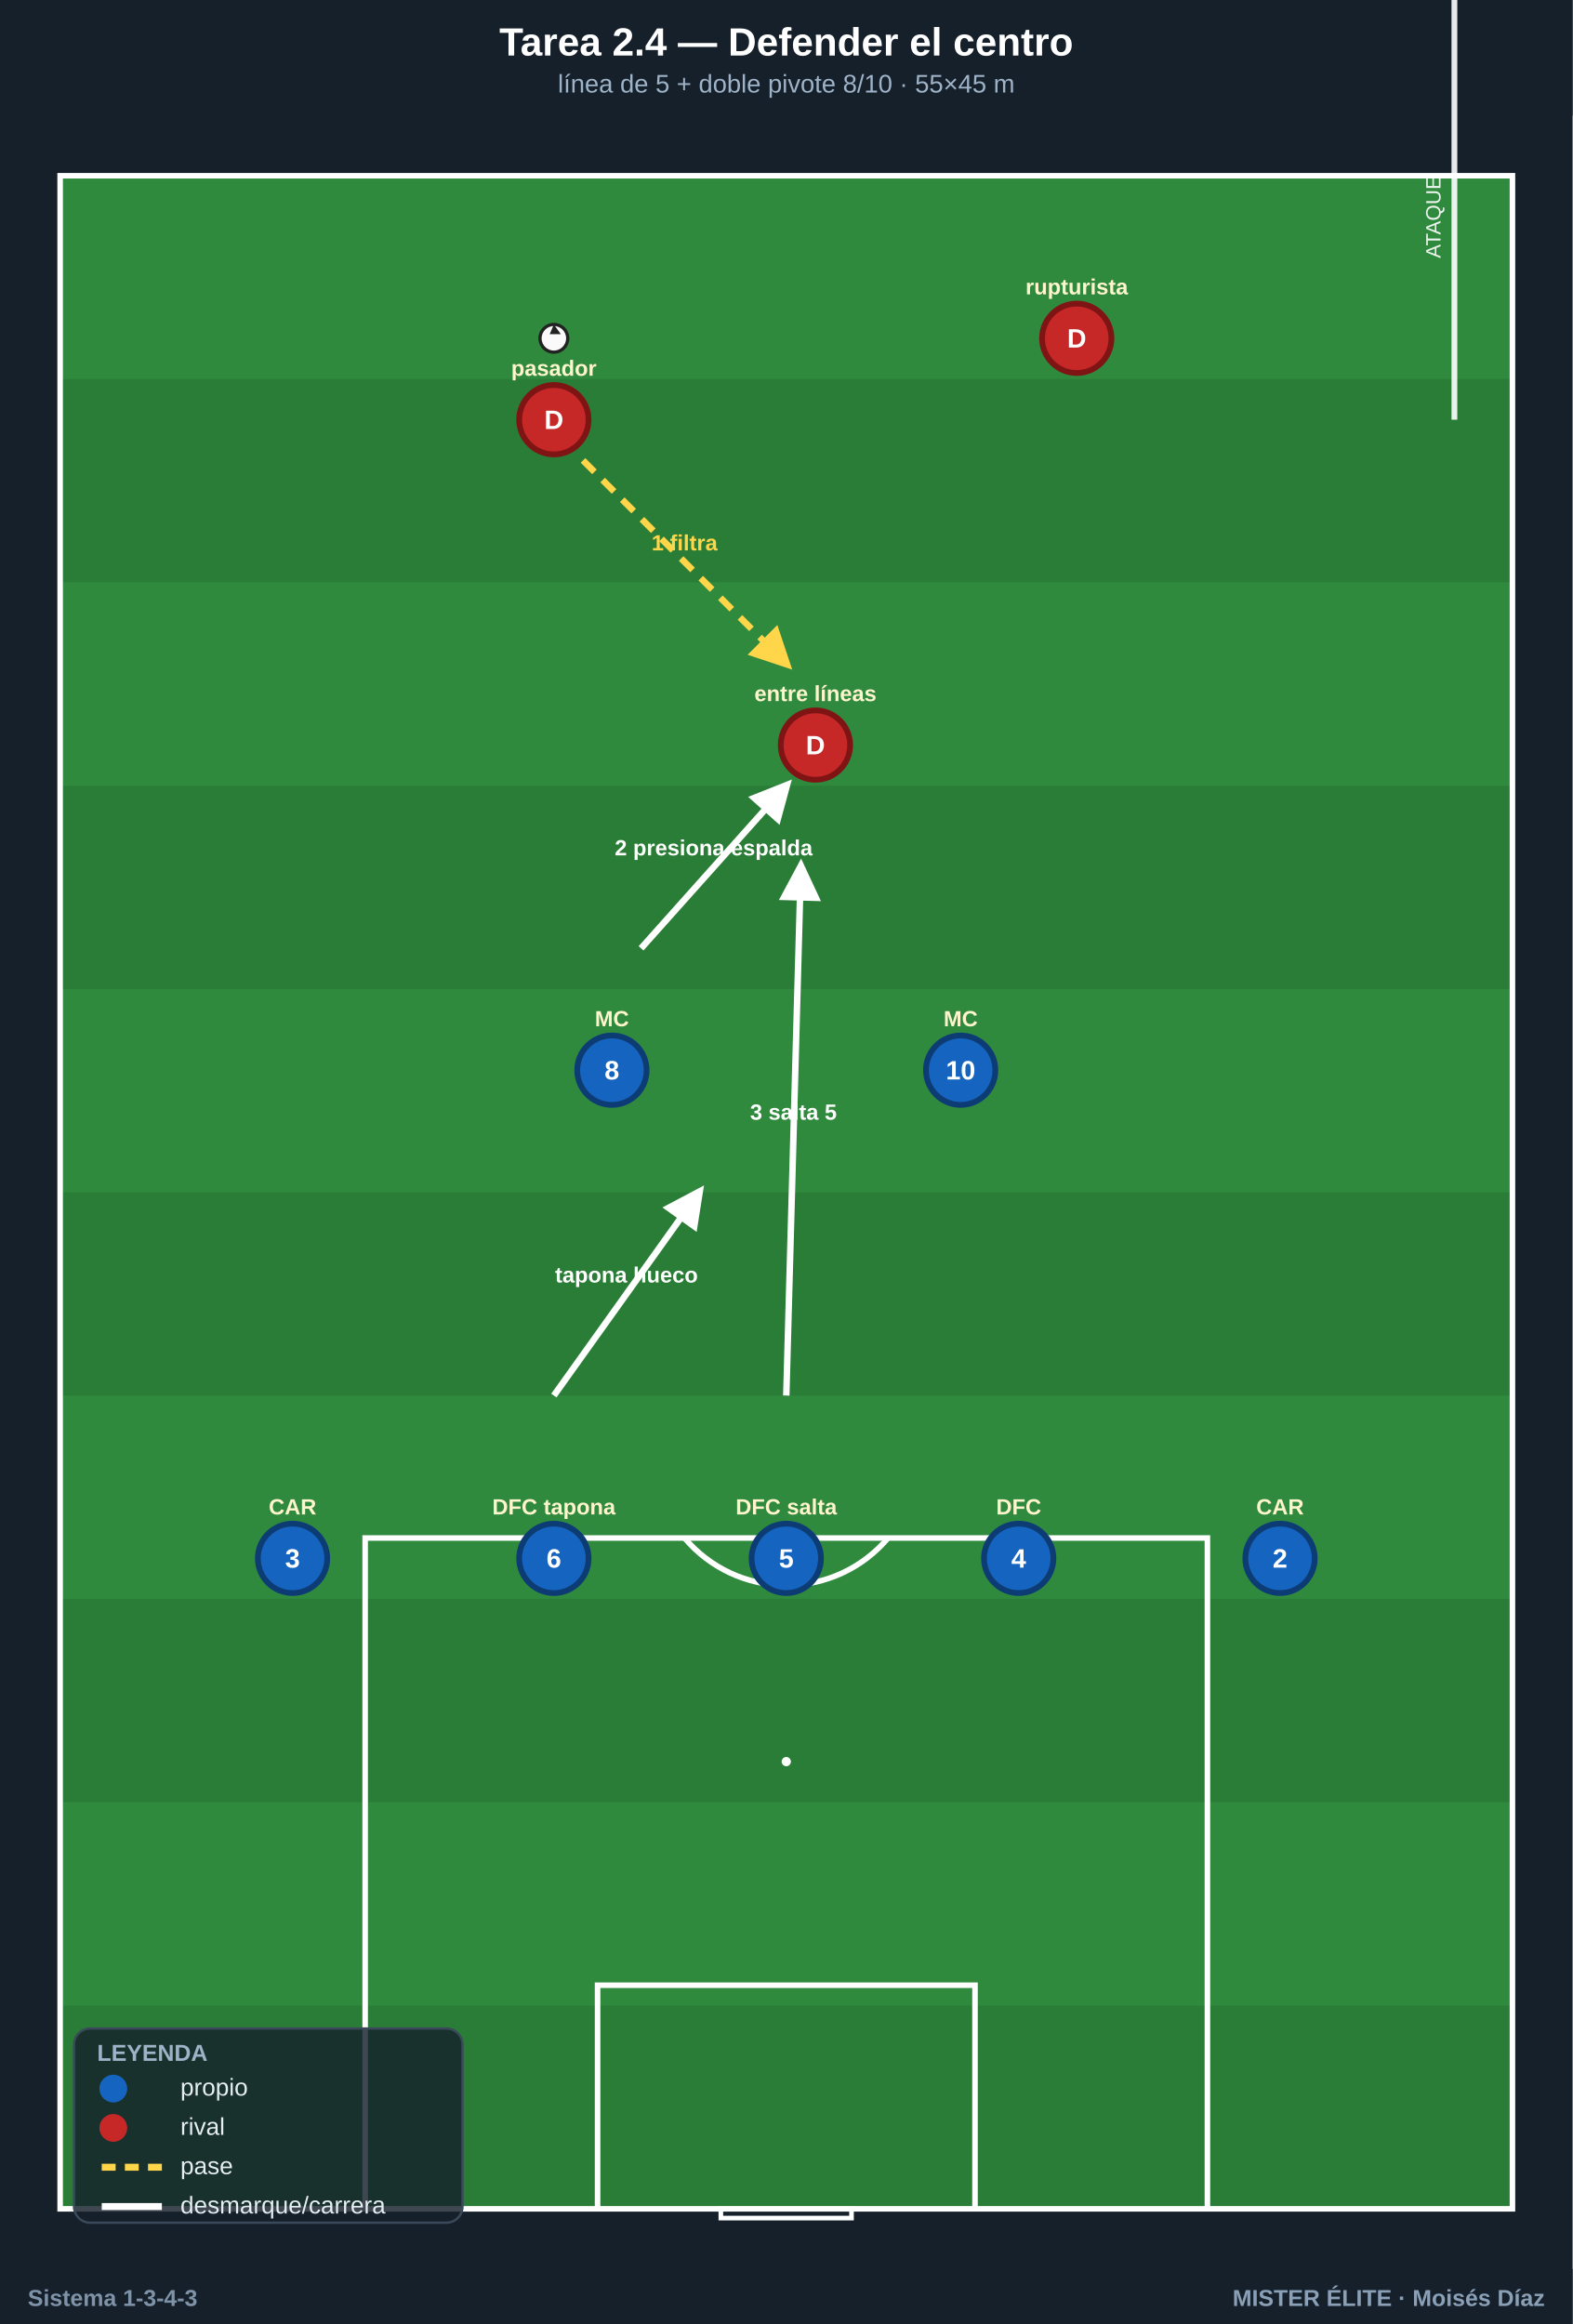
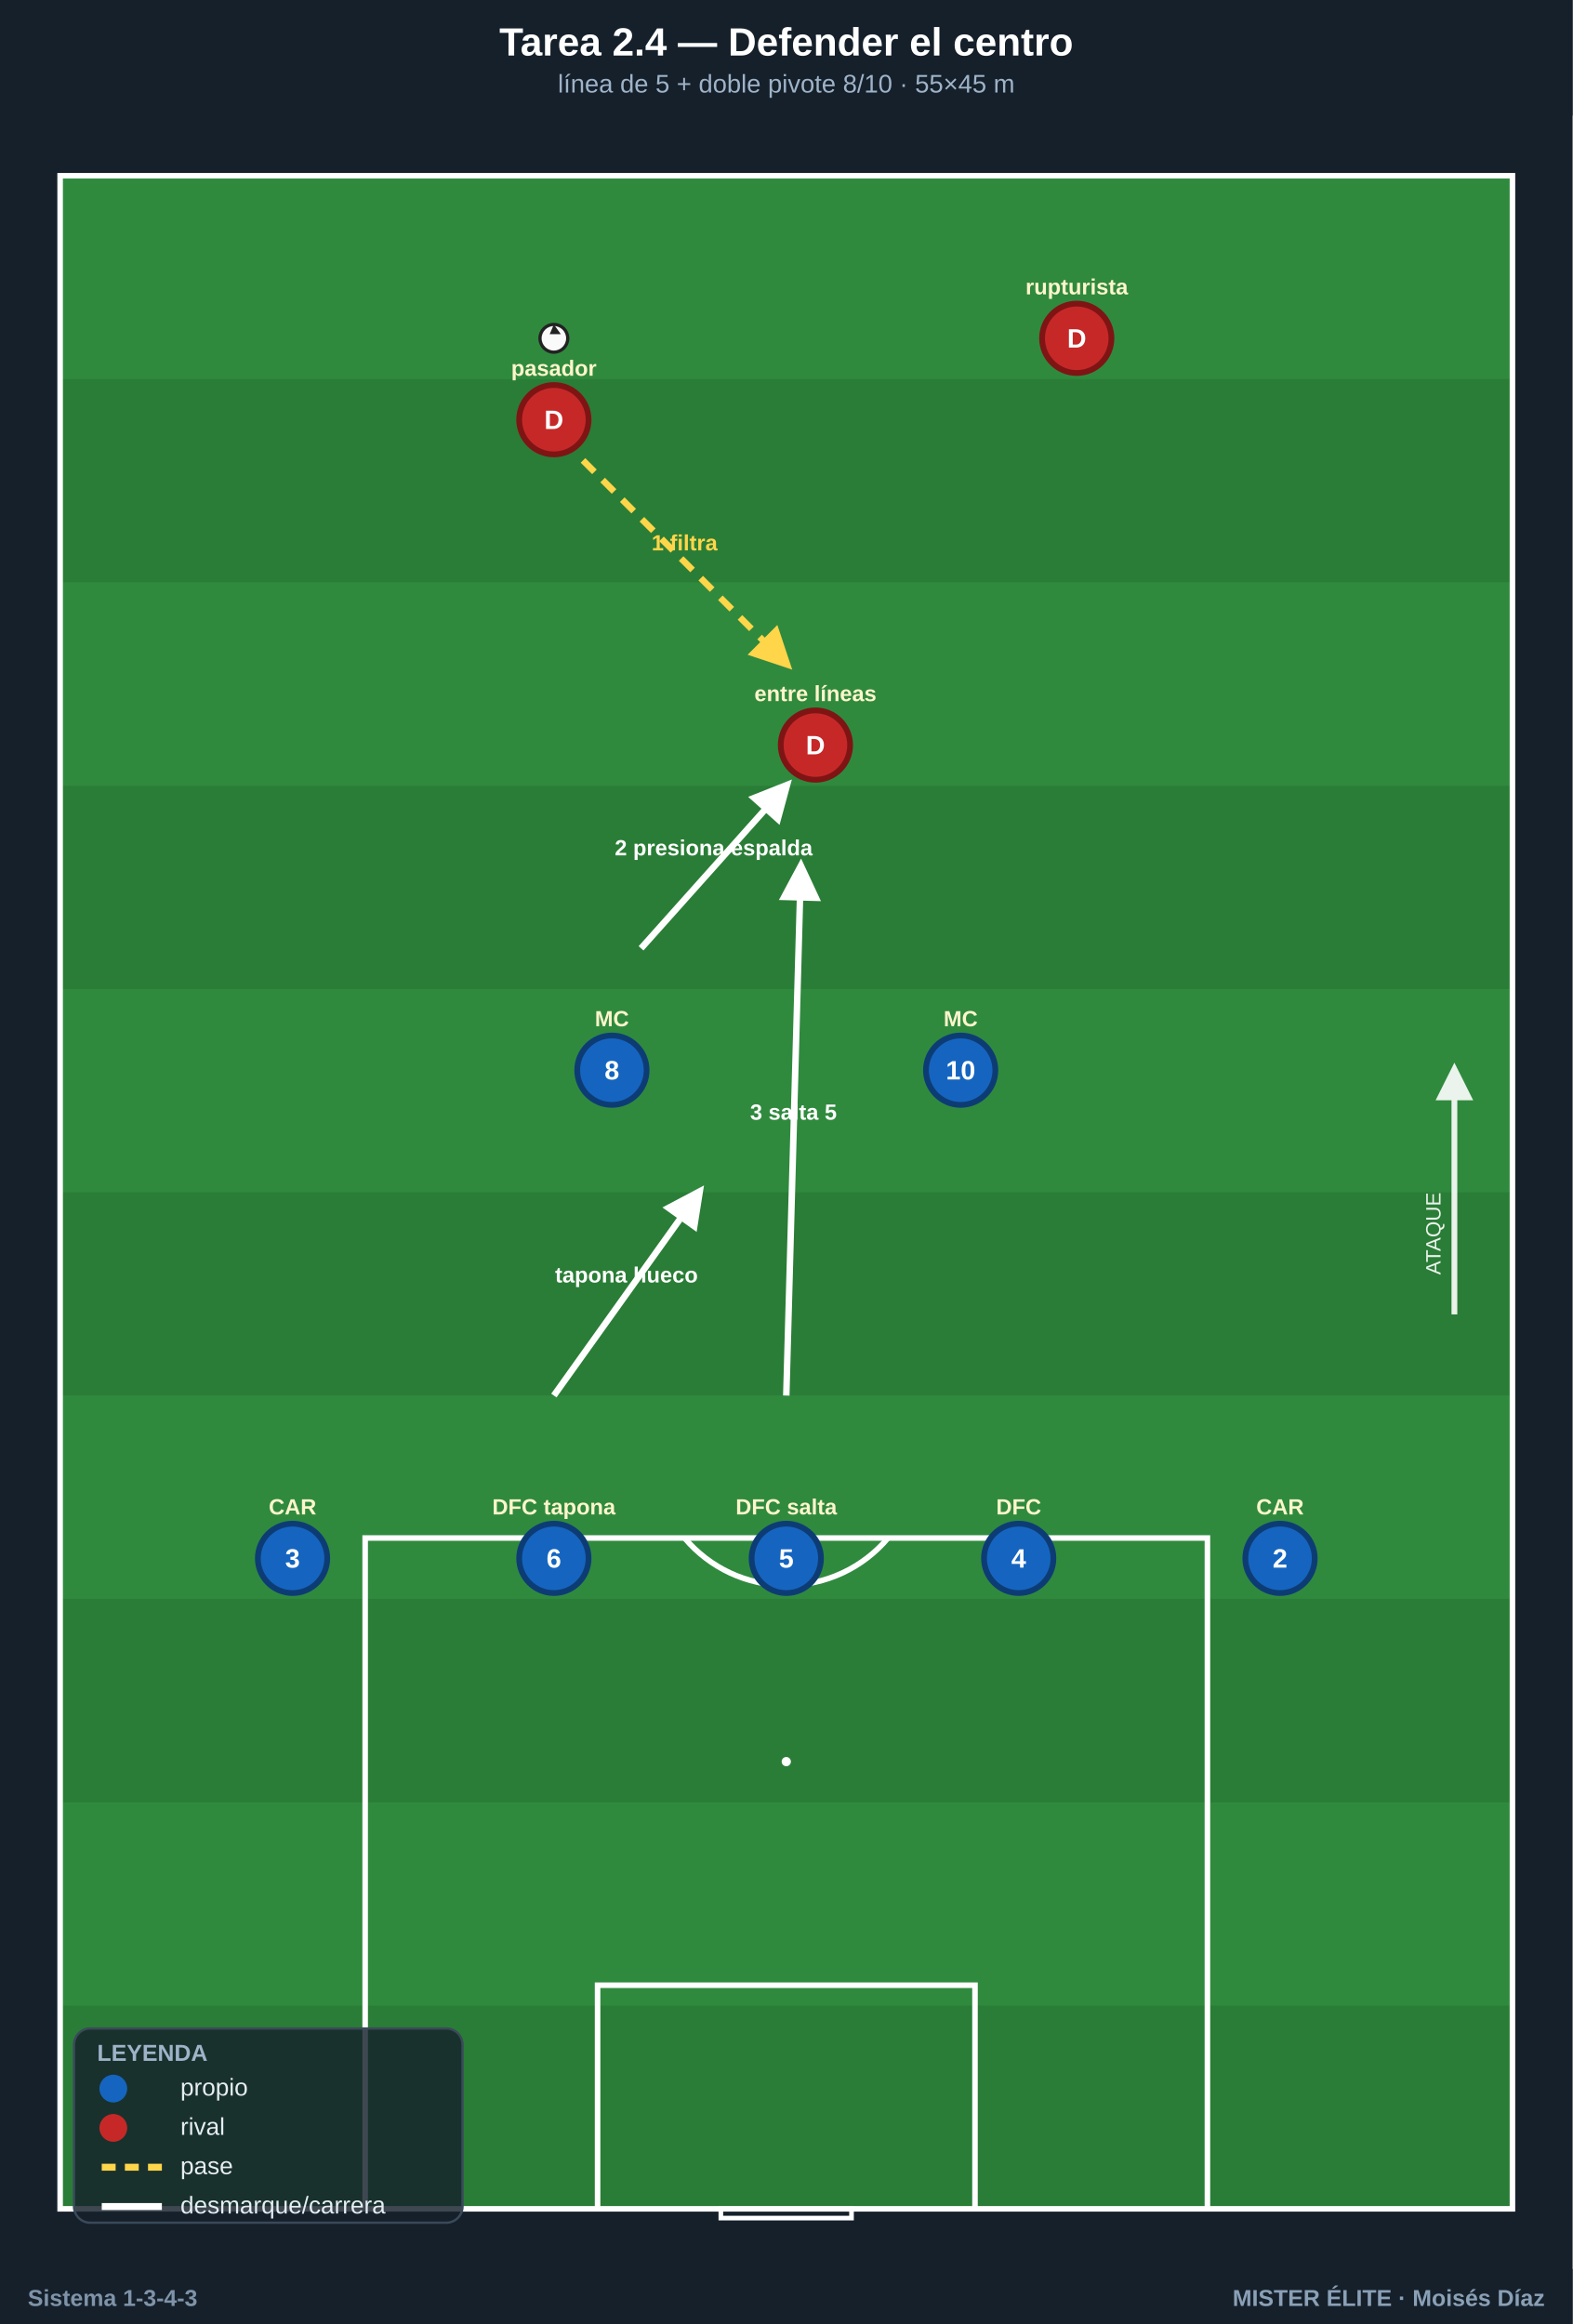
<svg xmlns="http://www.w3.org/2000/svg" viewBox="0 0 680 1005" width="680" height="1005" font-family="Segoe UI,Arial,sans-serif">
  <defs>
    <linearGradient id="sky" x1="0" y1="0" x2="0" y2="1">
      <stop offset="0" stop-color="#2f8a3e" />
      <stop offset="1" stop-color="#2b8139" />
    </linearGradient>
    <marker id="ah_pass" viewBox="0 0 10 10" refX="8" refY="5" markerWidth="6.5" markerHeight="6.5" orient="auto-start-reverse">
      <path d="M0,0 L10,5 L0,10 z" fill="#ffd54a" />
    </marker>
    <marker id="ah_run" viewBox="0 0 10 10" refX="8" refY="5" markerWidth="6.5" markerHeight="6.5" orient="auto-start-reverse">
      <path d="M0,0 L10,5 L0,10 z" fill="#ffffff" />
    </marker>
    <marker id="ah_drive" viewBox="0 0 10 10" refX="8" refY="5" markerWidth="6.5" markerHeight="6.5" orient="auto-start-reverse">
      <path d="M0,0 L10,5 L0,10 z" fill="#7ee0ff" />
    </marker>
    <marker id="ah_white" viewBox="0 0 10 10" refX="8" refY="5" markerWidth="6.5" markerHeight="6.5" orient="auto-start-reverse">
      <path d="M0,0 L10,5 L0,10 z" fill="#ffffff" />
    </marker>
  </defs>
  <rect x="0.0" y="0.0" width="680.0" height="1005.2" fill="#15202b" />
  <rect x="26.0" y="76.0" width="628.0" height="88.4" fill="#2f8a3e" />
  <rect x="26.0" y="163.9" width="628.0" height="88.4" fill="#2a7d36" />
  <rect x="26.0" y="251.8" width="628.0" height="88.4" fill="#2f8a3e" />
  <rect x="26.0" y="339.8" width="628.0" height="88.4" fill="#2a7d36" />
  <rect x="26.0" y="427.7" width="628.0" height="88.4" fill="#2f8a3e" />
  <rect x="26.0" y="515.6" width="628.0" height="88.4" fill="#2a7d36" />
  <rect x="26.0" y="603.5" width="628.0" height="88.4" fill="#2f8a3e" />
  <rect x="26.0" y="691.4" width="628.0" height="88.4" fill="#2a7d36" />
  <rect x="26.0" y="779.4" width="628.0" height="88.4" fill="#2f8a3e" />
  <rect x="26.0" y="867.3" width="628.0" height="88.4" fill="#2a7d36" />
  <rect x="26.0" y="76.0" width="628.0" height="879.2" fill="none" stroke="#ffffff" stroke-width="2.4" />
  <path d="M157.9,955.2 L157.9,665.1 L522.1,665.1 L522.1,955.2" fill="none" stroke="#ffffff" stroke-width="2.4" />
  <path d="M258.4,955.2 L258.4,858.5 L421.6,858.5 L421.6,955.2" fill="none" stroke="#ffffff" stroke-width="2.4" />
  <circle cx="340.0" cy="761.8" r="2.0" fill="#ffffff" />
  <rect x="311.7" y="955.2" width="56.5" height="4" fill="none" stroke="#ffffff" stroke-width="2" />
  <path d="M296.0,665.1 A57.5,57.5 0 0 0 384.0,665.1" fill="none" stroke="#ffffff" stroke-width="2.4" />
  <rect x="0.0" y="0.0" width="680.0" height="50.0" fill="#15202b" />
  <text x="340.0" y="24.0" font-family="Segoe UI,Arial,sans-serif" font-size="17" font-weight="800" fill="#ffffff" text-anchor="middle">Tarea 2.4 — Defender el centro</text>
  <text x="340.0" y="40.0" font-family="Segoe UI,Arial,sans-serif" font-size="11" font-weight="500" fill="#9fb3c8" text-anchor="middle">línea de 5 + doble pivote 8/10 · 55×45 m</text>
  <rect x="0.0" y="981.2" width="680.0" height="24.0" fill="#15202b" />
  <text x="668.0" y="997.2" font-family="Segoe UI,Arial,sans-serif" font-size="10" font-weight="700" fill="#8aa0b6" text-anchor="end">MISTER ÉLITE · Moisés Díaz</text>
  <text x="12.0" y="997.2" font-family="Segoe UI,Arial,sans-serif" font-size="10" font-weight="600" fill="#7f93a8" text-anchor="start">Sistema 1-3-4-3</text>
  <g opacity="0.9">
-     <line x1="628.9" y1="181.5" x2="628.9" y2="-29.5" stroke="#ffffff" stroke-width="2.5" marker-end="url(#ah_white)" />
-     <text x="622.9" y="76.0" font-family="Segoe UI,Arial" font-size="9" fill="#ffffff" text-anchor="end" transform="rotate(-90 622.9 76.0)">ATAQUE</text>
+     <line x1="628.9" y1="568.4" x2="628.9" y2="462.8" stroke="#ffffff" stroke-width="2.5" marker-end="url(#ah_white)" />
+     <text x="622.9" y="515.6" font-family="Segoe UI,Arial" font-size="9" fill="#ffffff" text-anchor="end" transform="rotate(-90 622.9 515.6)">ATAQUE</text>
  </g>
  <g>
    <circle cx="126.5" cy="673.9" r="15" fill="#1565c0" stroke="#0d3c75" stroke-width="2.5" />
    <text x="126.5" y="677.9" font-family="Segoe UI,Arial" font-size="11.5" font-weight="800" fill="#fff" text-anchor="middle">3</text>
  </g>
  <text x="126.5" y="654.9" font-family="Segoe UI,Arial,sans-serif" font-size="9.5" font-weight="600" fill="#fff5cc" text-anchor="middle">CAR</text>
  <g>
    <circle cx="239.5" cy="673.9" r="15" fill="#1565c0" stroke="#0d3c75" stroke-width="2.5" />
    <text x="239.5" y="677.9" font-family="Segoe UI,Arial" font-size="11.5" font-weight="800" fill="#fff" text-anchor="middle">6</text>
  </g>
  <text x="239.5" y="654.9" font-family="Segoe UI,Arial,sans-serif" font-size="9.5" font-weight="600" fill="#fff5cc" text-anchor="middle">DFC tapona</text>
  <g>
    <circle cx="340.0" cy="673.9" r="15" fill="#1565c0" stroke="#0d3c75" stroke-width="2.5" />
    <text x="340.0" y="677.9" font-family="Segoe UI,Arial" font-size="11.5" font-weight="800" fill="#fff" text-anchor="middle">5</text>
  </g>
  <text x="340.0" y="654.9" font-family="Segoe UI,Arial,sans-serif" font-size="9.5" font-weight="600" fill="#fff5cc" text-anchor="middle">DFC salta</text>
  <g>
    <circle cx="440.5" cy="673.9" r="15" fill="#1565c0" stroke="#0d3c75" stroke-width="2.5" />
    <text x="440.5" y="677.9" font-family="Segoe UI,Arial" font-size="11.5" font-weight="800" fill="#fff" text-anchor="middle">4</text>
  </g>
  <text x="440.5" y="654.9" font-family="Segoe UI,Arial,sans-serif" font-size="9.5" font-weight="600" fill="#fff5cc" text-anchor="middle">DFC</text>
  <g>
    <circle cx="553.5" cy="673.9" r="15" fill="#1565c0" stroke="#0d3c75" stroke-width="2.5" />
    <text x="553.5" y="677.9" font-family="Segoe UI,Arial" font-size="11.5" font-weight="800" fill="#fff" text-anchor="middle">2</text>
  </g>
  <text x="553.5" y="654.9" font-family="Segoe UI,Arial,sans-serif" font-size="9.5" font-weight="600" fill="#fff5cc" text-anchor="middle">CAR</text>
  <g>
    <circle cx="264.6" cy="462.8" r="15" fill="#1565c0" stroke="#0d3c75" stroke-width="2.5" />
    <text x="264.6" y="466.8" font-family="Segoe UI,Arial" font-size="11.5" font-weight="800" fill="#fff" text-anchor="middle">8</text>
  </g>
  <text x="264.6" y="443.8" font-family="Segoe UI,Arial,sans-serif" font-size="9.5" font-weight="600" fill="#fff5cc" text-anchor="middle">MC</text>
  <g>
    <circle cx="415.4" cy="462.8" r="15" fill="#1565c0" stroke="#0d3c75" stroke-width="2.5" />
    <text x="415.4" y="466.8" font-family="Segoe UI,Arial" font-size="11.5" font-weight="800" fill="#fff" text-anchor="middle">10</text>
  </g>
  <text x="415.4" y="443.8" font-family="Segoe UI,Arial,sans-serif" font-size="9.5" font-weight="600" fill="#fff5cc" text-anchor="middle">MC</text>
  <g>
    <circle cx="239.5" cy="181.5" r="15" fill="#c62828" stroke="#7f1414" stroke-width="2.5" />
    <text x="239.5" y="185.5" font-family="Segoe UI,Arial" font-size="11.5" font-weight="800" fill="#fff" text-anchor="middle">D</text>
  </g>
  <text x="239.5" y="162.5" font-family="Segoe UI,Arial,sans-serif" font-size="9.5" font-weight="600" fill="#fff5cc" text-anchor="middle">pasador</text>
  <g>
    <circle cx="352.6" cy="322.2" r="15" fill="#c62828" stroke="#7f1414" stroke-width="2.5" />
    <text x="352.6" y="326.2" font-family="Segoe UI,Arial" font-size="11.5" font-weight="800" fill="#fff" text-anchor="middle">D</text>
  </g>
  <text x="352.6" y="303.2" font-family="Segoe UI,Arial,sans-serif" font-size="9.5" font-weight="600" fill="#fff5cc" text-anchor="middle">entre líneas</text>
  <g>
    <circle cx="465.6" cy="146.3" r="15" fill="#c62828" stroke="#7f1414" stroke-width="2.5" />
    <text x="465.6" y="150.3" font-family="Segoe UI,Arial" font-size="11.5" font-weight="800" fill="#fff" text-anchor="middle">D</text>
  </g>
  <text x="465.6" y="127.3" font-family="Segoe UI,Arial,sans-serif" font-size="9.5" font-weight="600" fill="#fff5cc" text-anchor="middle">rupturista</text>
  <circle cx="239.5" cy="146.3" r="6.0" fill="#fafafa" stroke="#222" stroke-width="1.4" />
  <path d="M239.5,140.3 l3.0,4.2 l-4.8,0 z" fill="#222" />
  <line x1="252.1" y1="199.1" x2="340.0" y2="287.0" stroke="#ffd54a" stroke-width="2.8" stroke-dasharray="7 5" marker-end="url(#ah_pass)" />
  <text x="296.0" y="238.0" font-family="Segoe UI,Arial,sans-serif" font-size="9.5" font-weight="700" fill="#ffd54a" text-anchor="middle">1 filtra</text>
  <line x1="277.2" y1="410.1" x2="340.0" y2="339.8" stroke="#ffffff" stroke-width="2.8" marker-end="url(#ah_run)" />
  <text x="308.6" y="369.9" font-family="Segoe UI,Arial,sans-serif" font-size="9.5" font-weight="700" fill="#ffffff" text-anchor="middle">2 presiona espalda</text>
  <line x1="340.0" y1="603.5" x2="346.3" y2="374.9" stroke="#ffffff" stroke-width="2.8" marker-end="url(#ah_run)" />
  <text x="343.1" y="484.2" font-family="Segoe UI,Arial,sans-serif" font-size="9.5" font-weight="700" fill="#ffffff" text-anchor="middle">3 salta 5</text>
  <line x1="239.5" y1="603.5" x2="302.3" y2="515.6" stroke="#ffffff" stroke-width="2.8" marker-end="url(#ah_run)" />
  <text x="270.9" y="554.6" font-family="Segoe UI,Arial,sans-serif" font-size="9.5" font-weight="700" fill="#ffffff" text-anchor="middle">tapona hueco</text>
  <g>
    <rect x="32" y="877.2" width="168" height="84" rx="7" fill="#15202b" fill-opacity="0.82" stroke="#3a4a5a" stroke-width="1" />
    <text x="42" y="891.2" font-family="Segoe UI,Arial" font-size="10" font-weight="800" fill="#9fb3c8">LEYENDA</text>
    <circle cx="49" cy="903.2" r="6" fill="#1565c0" />
    <text x="78" y="906.2" font-family="Segoe UI,Arial" font-size="10.5" fill="#e6edf3">propio</text>
    <circle cx="49" cy="920.2" r="6" fill="#c62828" />
    <text x="78" y="923.2" font-family="Segoe UI,Arial" font-size="10.5" fill="#e6edf3">rival</text>
    <line x1="44" y1="937.2" x2="70" y2="937.2" stroke="#ffd54a" stroke-width="3" stroke-dasharray="6 4" />
    <text x="78" y="940.2" font-family="Segoe UI,Arial" font-size="10.5" fill="#e6edf3">pase</text>
    <line x1="44" y1="954.2" x2="70" y2="954.2" stroke="#ffffff" stroke-width="3" />
    <text x="78" y="957.2" font-family="Segoe UI,Arial" font-size="10.5" fill="#e6edf3">desmarque/carrera</text>
  </g>
</svg>
